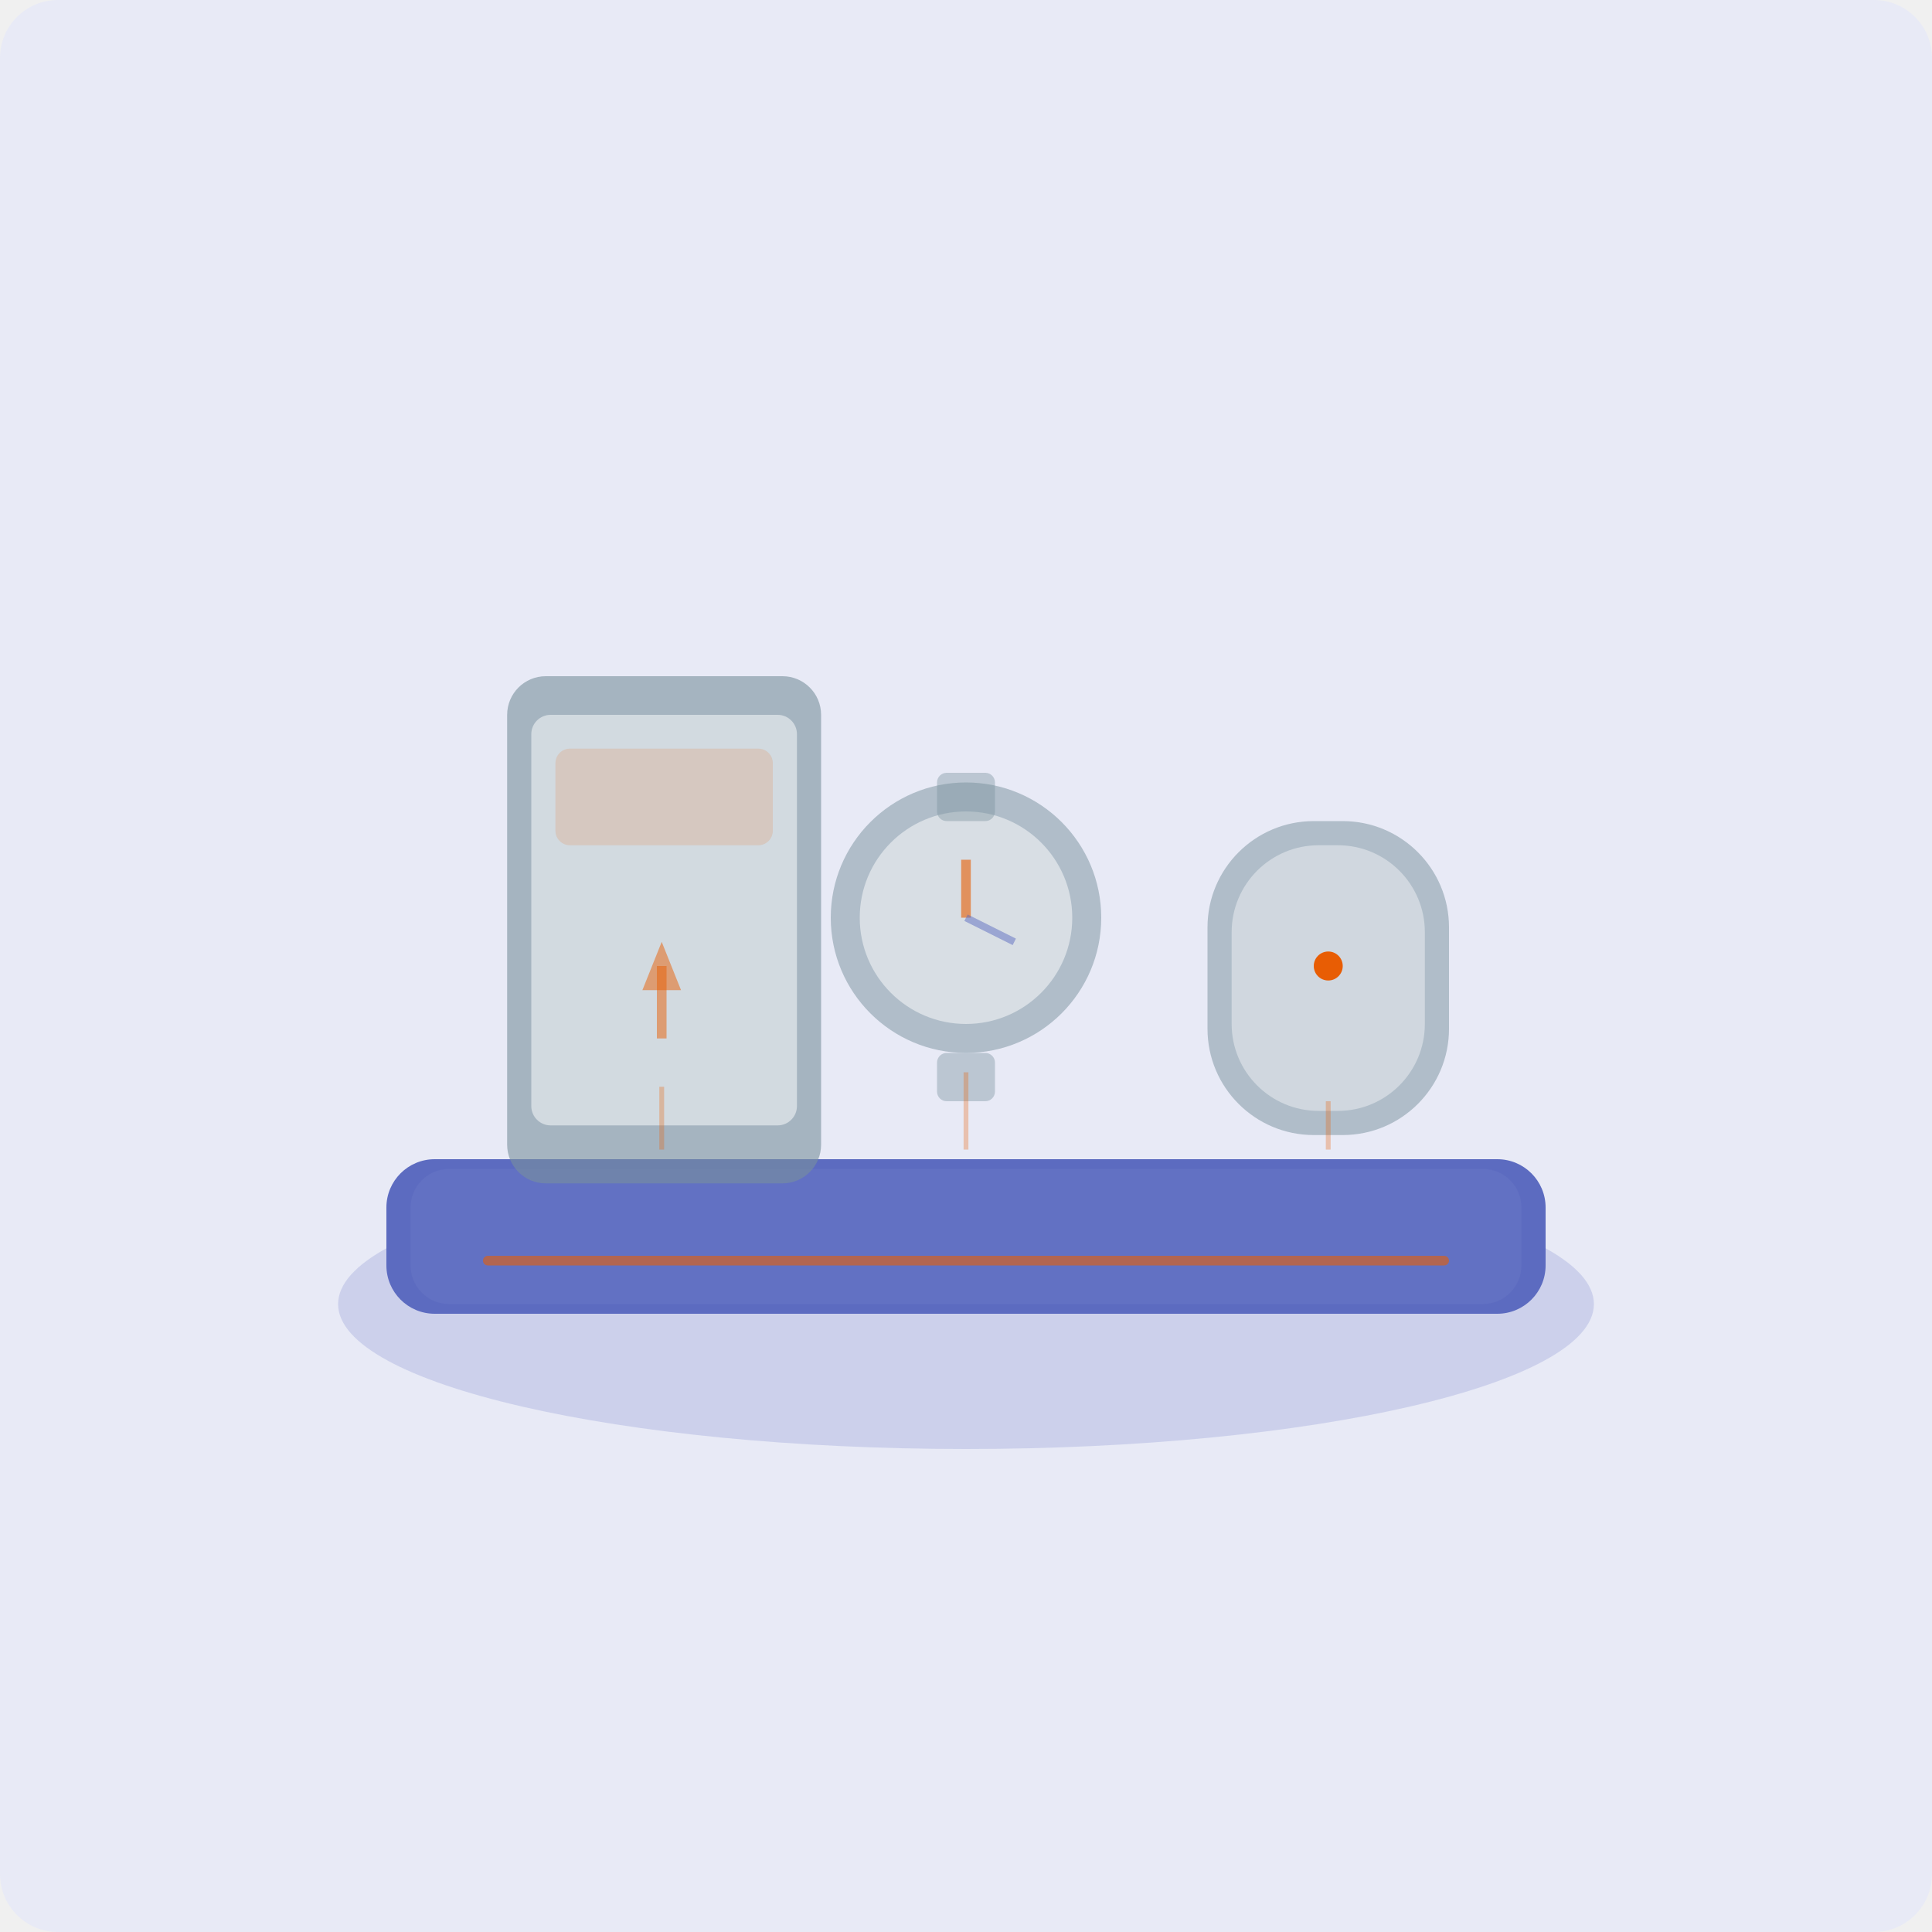
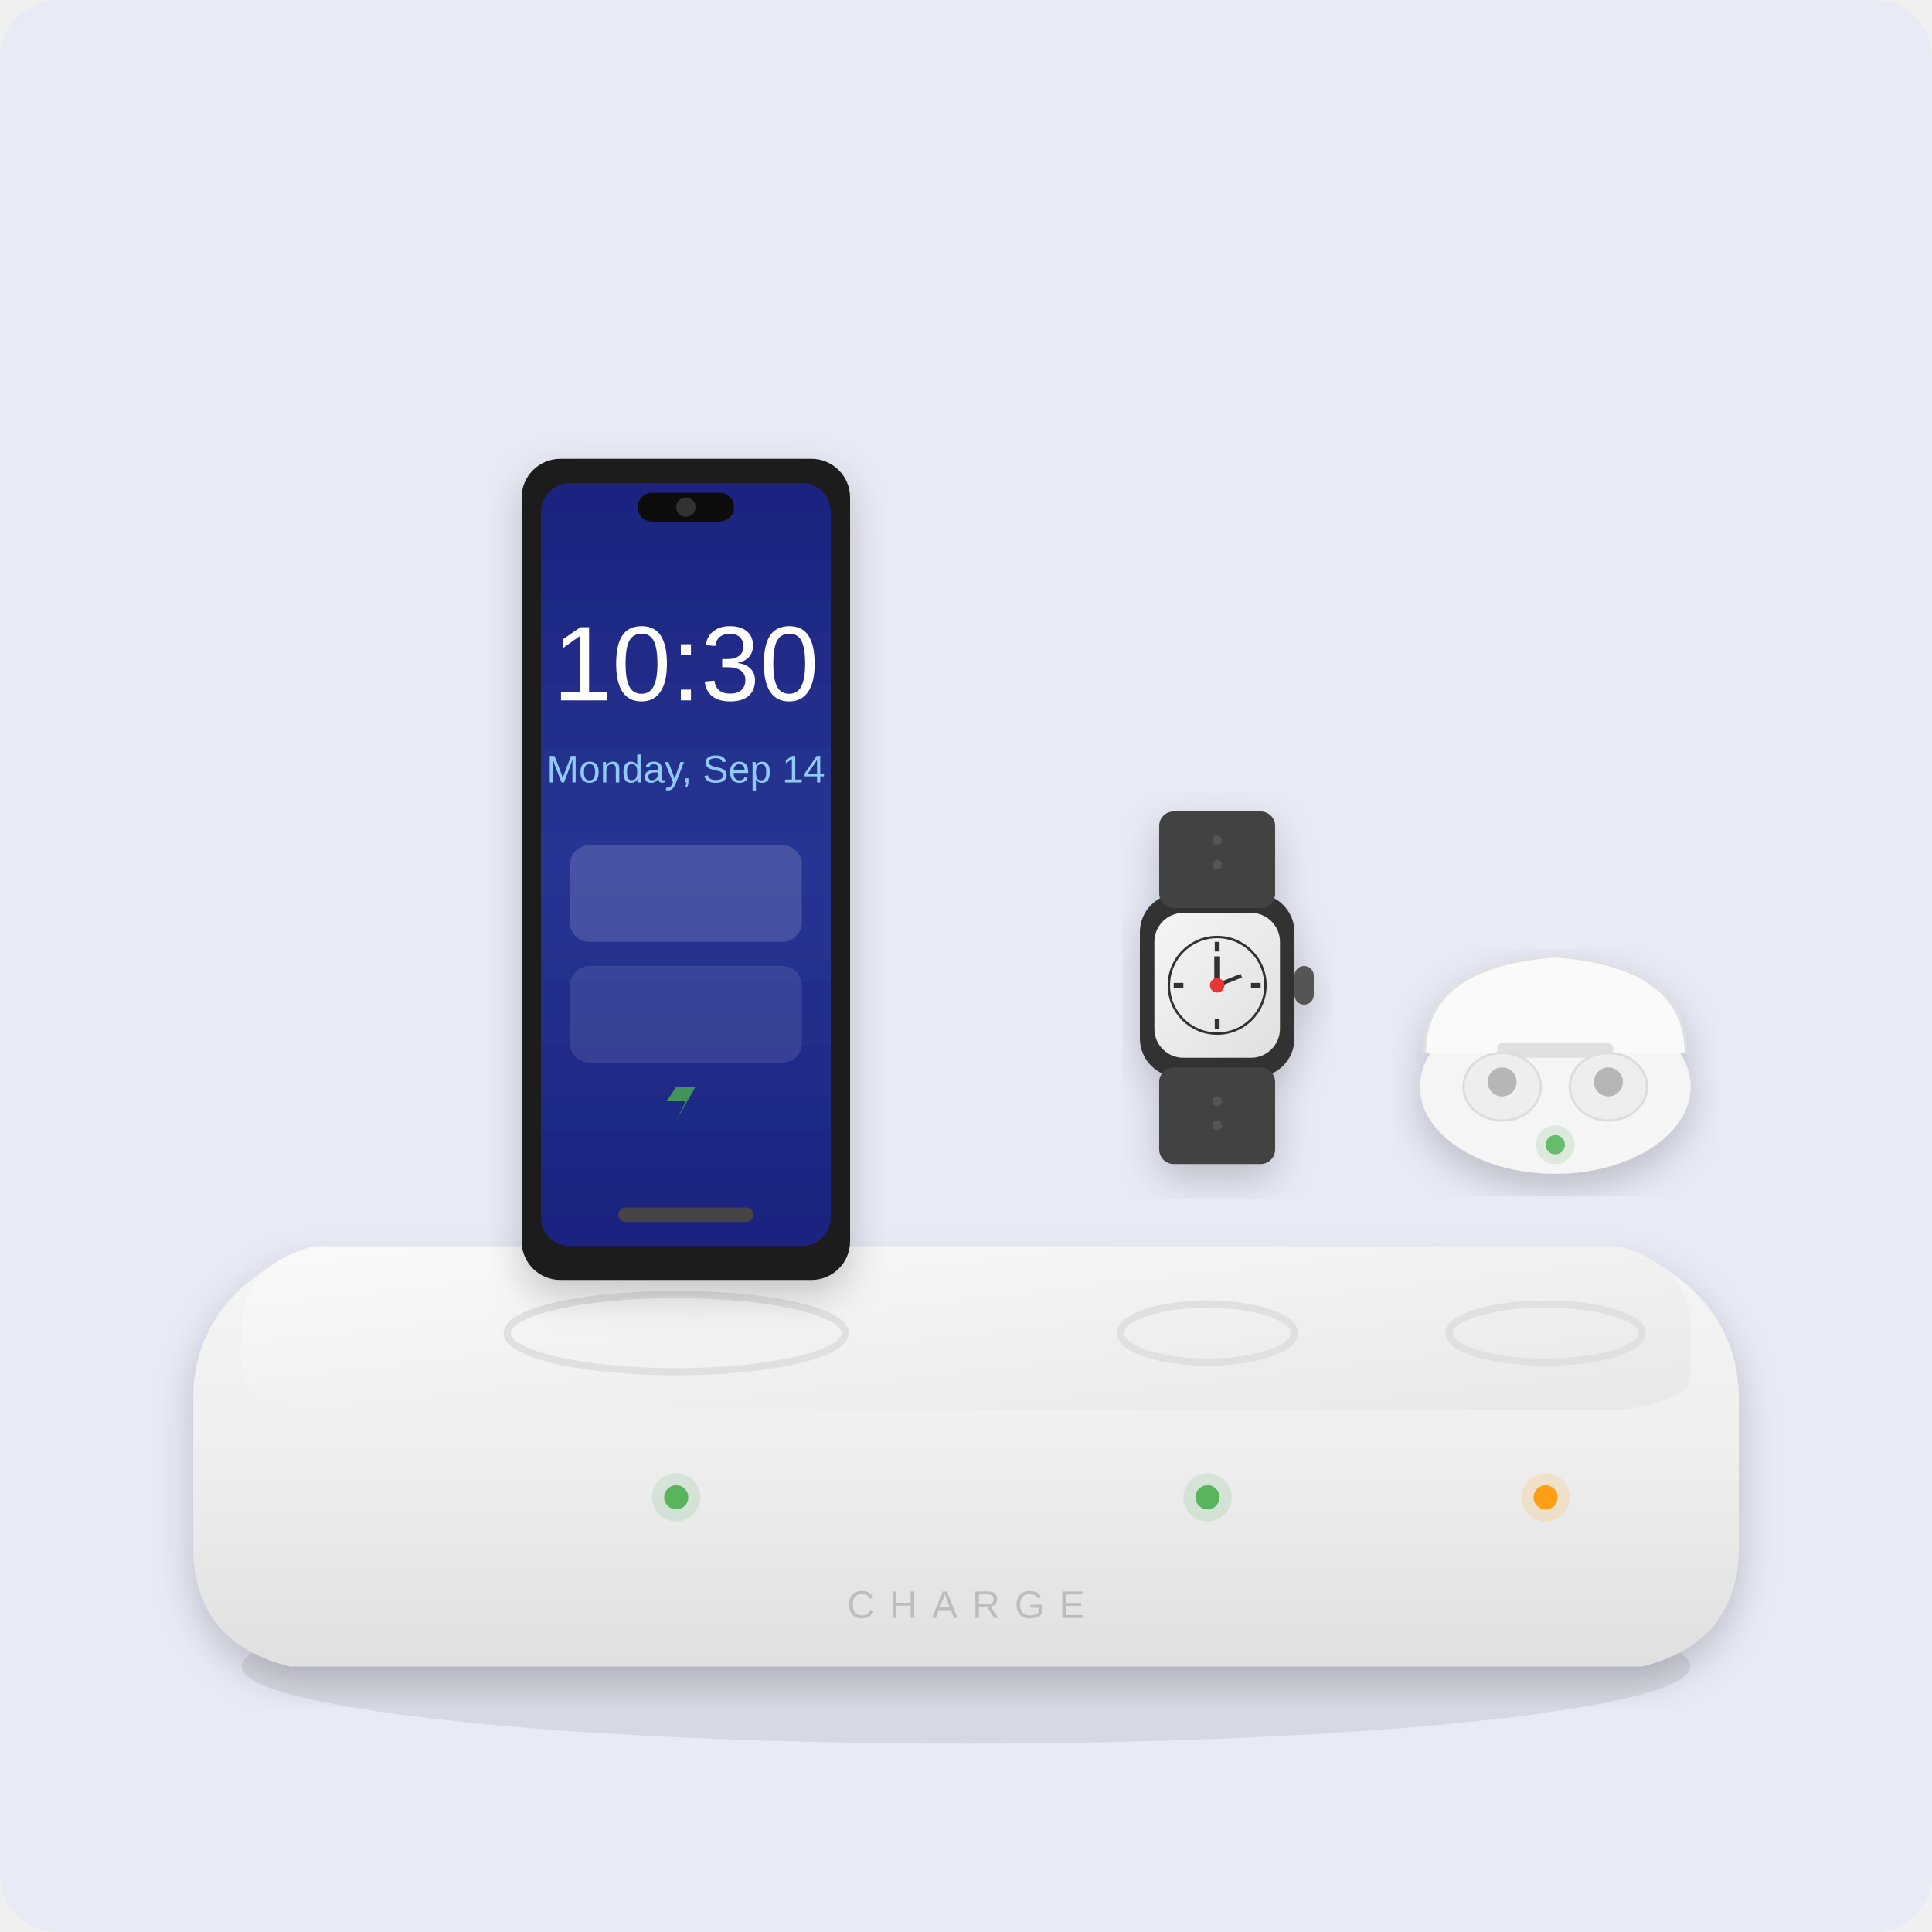
<svg xmlns="http://www.w3.org/2000/svg" viewBox="0 0 400 400" width="400" height="400">
+   <defs>
+     <linearGradient id="base13" x1="0" y1="0" x2="0" y2="1">
+       <stop offset="0%" stop-color="#F5F5F5" />
+       <stop offset="50%" stop-color="#EEEEEE" />
+       <stop offset="100%" stop-color="#E0E0E0" />
+     </linearGradient>
+     <linearGradient id="phoneScr13" x1="0" y1="0" x2="0" y2="1">
+       <stop offset="0%" stop-color="#1A237E" />
+       <stop offset="50%" stop-color="#283593" />
+       <stop offset="100%" stop-color="#1A237E" />
+     </linearGradient>
+     <linearGradient id="watchFace13" x1="0" y1="0" x2="1" y2="1">
+       <stop offset="0%" stop-color="#F5F5F5" />
+       <stop offset="100%" stop-color="#E0E0E0" />
+     </linearGradient>
+     <linearGradient id="padSurf13" x1="0" y1="0" x2="1" y2="1">
+       <stop offset="0%" stop-color="#FAFAFA" />
+       <stop offset="100%" stop-color="#E8E8E8" />
+     </linearGradient>
+     <filter id="devShad13">
+       <feDropShadow dx="0" dy="3" stdDeviation="4" flood-color="#000" flood-opacity="0.2" />
+     </filter>
+     <filter id="softGlow13">
+       <feGaussianBlur stdDeviation="2" result="blur" />
+       <feMerge>
+         <feMergeNode in="blur" />
+         <feMergeNode in="SourceGraphic" />
+       </feMerge>
+     </filter>
+   </defs>
  <rect width="400" height="400" rx="12" fill="#E8EAF6" />
-   <ellipse cx="200" cy="270" rx="130" ry="30" fill="#5C6BC0" opacity="0.2" />
-   <rect x="80" y="240" width="240" height="32" rx="10" fill="#5C6BC0" />
-   <rect x="85" y="242" width="230" height="28" rx="8" fill="#7986CB" opacity="0.2" />
-   <rect x="100" y="260" width="200" height="2" rx="1" fill="#E85D04" opacity="0.6" />
-   <rect x="105" y="140" width="65" height="105" rx="8" fill="#78909C" opacity="0.6" />
-   <rect x="110" y="148" width="55" height="85" rx="4" fill="#fff" opacity="0.5" />
-   <rect x="115" y="155" width="45" height="20" rx="3" fill="#E85D04" opacity="0.15" />
-   <line x1="137" y1="200" x2="137" y2="215" stroke="#E85D04" stroke-width="2" opacity="0.5" />
-   <polygon points="133,205 141,205 137,195" fill="#E85D04" opacity="0.5" />
-   <circle cx="200" cy="190" r="28" fill="#78909C" opacity="0.5" />
-   <circle cx="200" cy="190" r="22" fill="#fff" opacity="0.5" />
-   <line x1="200" y1="178" x2="200" y2="190" stroke="#E85D04" stroke-width="2" opacity="0.6" />
-   <line x1="200" y1="190" x2="210" y2="195" stroke="#5C6BC0" stroke-width="1.5" opacity="0.5" />
-   <rect x="194" y="160" width="12" height="10" rx="2" fill="#78909C" opacity="0.4" />
-   <rect x="194" y="218" width="12" height="10" rx="2" fill="#78909C" opacity="0.4" />
-   <rect x="250" y="170" width="50" height="65" rx="22" fill="#78909C" opacity="0.5" />
-   <rect x="255" y="175" width="40" height="55" rx="18" fill="#fff" opacity="0.4" />
-   <circle cx="275" cy="200" r="3" fill="#E85D04" />
-   <path d="M137,238 Q137,230 137,225" stroke="#E85D04" stroke-width="1" opacity="0.3" fill="none" />
-   <path d="M200,238 Q200,230 200,222" stroke="#E85D04" stroke-width="1" opacity="0.3" fill="none" />
-   <path d="M275,238 Q275,232 275,228" stroke="#E85D04" stroke-width="1" opacity="0.3" fill="none" />
+   <ellipse cx="200" cy="345" rx="150" ry="16" fill="#000" opacity="0.08" />
+   <path d="M40 290 Q40 270 60 260 L340 260 Q360 270 360 290 L360 320 Q360 340 340 345 L60 345 Q40 340 40 320 Z" fill="url(#base13)" filter="url(#devShad13)" />
+   <path d="M50 275 Q50 262 65 258 L335 258 Q350 262 350 275 L350 285 Q350 290 335 292 L65 292 Q50 290 50 285 Z" fill="url(#padSurf13)" />
+   <ellipse cx="140" cy="276" rx="35" ry="8" fill="none" stroke="#E0E0E0" stroke-width="1.5" />
+   <ellipse cx="250" cy="276" rx="18" ry="6" fill="none" stroke="#E0E0E0" stroke-width="1.5" />
+   <ellipse cx="320" cy="276" rx="20" ry="6" fill="none" stroke="#E0E0E0" stroke-width="1.5" />
+   <g filter="url(#devShad13)">
+     <rect x="108" y="95" width="68" height="170" rx="8" fill="#1A1A1A" />
+     <rect x="112" y="100" width="60" height="158" rx="6" fill="url(#phoneScr13)" />
+     <text x="142" y="145" text-anchor="middle" font-family="Arial, sans-serif" font-size="22" fill="#FFF" font-weight="300">10:30</text>
+     <text x="142" y="162" text-anchor="middle" font-family="Arial, sans-serif" font-size="8" fill="#90CAF9">Monday, Sep 14</text>
+     <rect x="118" y="175" width="48" height="20" rx="4" fill="#FFF" opacity="0.15" />
+     <rect x="118" y="200" width="48" height="20" rx="4" fill="#FFF" opacity="0.1" />
+     <rect x="132" y="102" width="20" height="6" rx="3" fill="#111" />
+     <circle cx="142" cy="105" r="2" fill="#333" />
+     <path d="M138 228 L142 222 L140 225 L144 225 L140 232 L142 228 Z" fill="#4CAF50" opacity="0.8" />
+     <rect x="128" y="250" width="28" height="3" rx="1.5" fill="#444" />
+   </g>
+   <g filter="url(#devShad13)">
+     <rect x="236" y="185" width="32" height="38" rx="8" fill="#333" />
+     <rect x="239" y="189" width="26" height="30" rx="6" fill="url(#watchFace13)" />
+     <circle cx="252" cy="204" r="10" fill="none" stroke="#333" stroke-width="0.5" />
+     <line x1="252" y1="195" x2="252" y2="197" stroke="#333" stroke-width="1" />
+     <line x1="252" y1="211" x2="252" y2="213" stroke="#333" stroke-width="1" />
+     <line x1="243" y1="204" x2="245" y2="204" stroke="#333" stroke-width="1" />
+     <line x1="259" y1="204" x2="261" y2="204" stroke="#333" stroke-width="1" />
+     <line x1="252" y1="204" x2="252" y2="198" stroke="#333" stroke-width="1.2" />
+     <line x1="252" y1="204" x2="257" y2="202" stroke="#333" stroke-width="0.8" />
+     <circle cx="252" cy="204" r="1.5" fill="#E53935" />
+     <rect x="268" y="200" width="4" height="8" rx="2" fill="#555" />
+     <rect x="240" y="168" width="24" height="20" rx="3" fill="#424242" />
+     <rect x="240" y="221" width="24" height="20" rx="3" fill="#424242" />
+     <circle cx="252" cy="174" r="1" fill="#555" />
+     <circle cx="252" cy="179" r="1" fill="#555" />
+     <circle cx="252" cy="228" r="1" fill="#555" />
+     <circle cx="252" cy="233" r="1" fill="#555" />
+   </g>
+   <g filter="url(#devShad13)">
+     <ellipse cx="322" cy="225" rx="28" ry="18" fill="#F5F5F5" />
+     <path d="M295 218 Q295 200 322 198 Q349 200 349 218" fill="#FAFAFA" stroke="#E0E0E0" stroke-width="0.5" />
+     <rect x="310" y="216" width="24" height="3" rx="1" fill="#E0E0E0" />
+     <ellipse cx="311" cy="225" rx="8" ry="7" fill="#EEEEEE" stroke="#DDD" stroke-width="0.5" />
+     <circle cx="311" cy="224" r="3" fill="#333" opacity="0.3" />
+     <ellipse cx="333" cy="225" rx="8" ry="7" fill="#EEEEEE" stroke="#DDD" stroke-width="0.5" />
+     <circle cx="333" cy="224" r="3" fill="#333" opacity="0.3" />
+     <circle cx="322" cy="237" r="2" fill="#4CAF50" opacity="0.8" />
+     <circle cx="322" cy="237" r="4" fill="#4CAF50" opacity="0.15" />
+   </g>
+   <circle cx="140" cy="310" r="2.5" fill="#4CAF50" opacity="0.9" />
+   <circle cx="140" cy="310" r="5" fill="#4CAF50" opacity="0.15" />
+   <circle cx="250" cy="310" r="2.5" fill="#4CAF50" opacity="0.9" />
+   <circle cx="250" cy="310" r="5" fill="#4CAF50" opacity="0.15" />
+   <circle cx="320" cy="310" r="2.5" fill="#FF9800" opacity="0.9" />
+   <circle cx="320" cy="310" r="5" fill="#FF9800" opacity="0.15" />
+   <text x="200" y="335" text-anchor="middle" font-family="Arial, sans-serif" font-size="8" fill="#BDBDBD" letter-spacing="3">CHARGE</text>
</svg>
